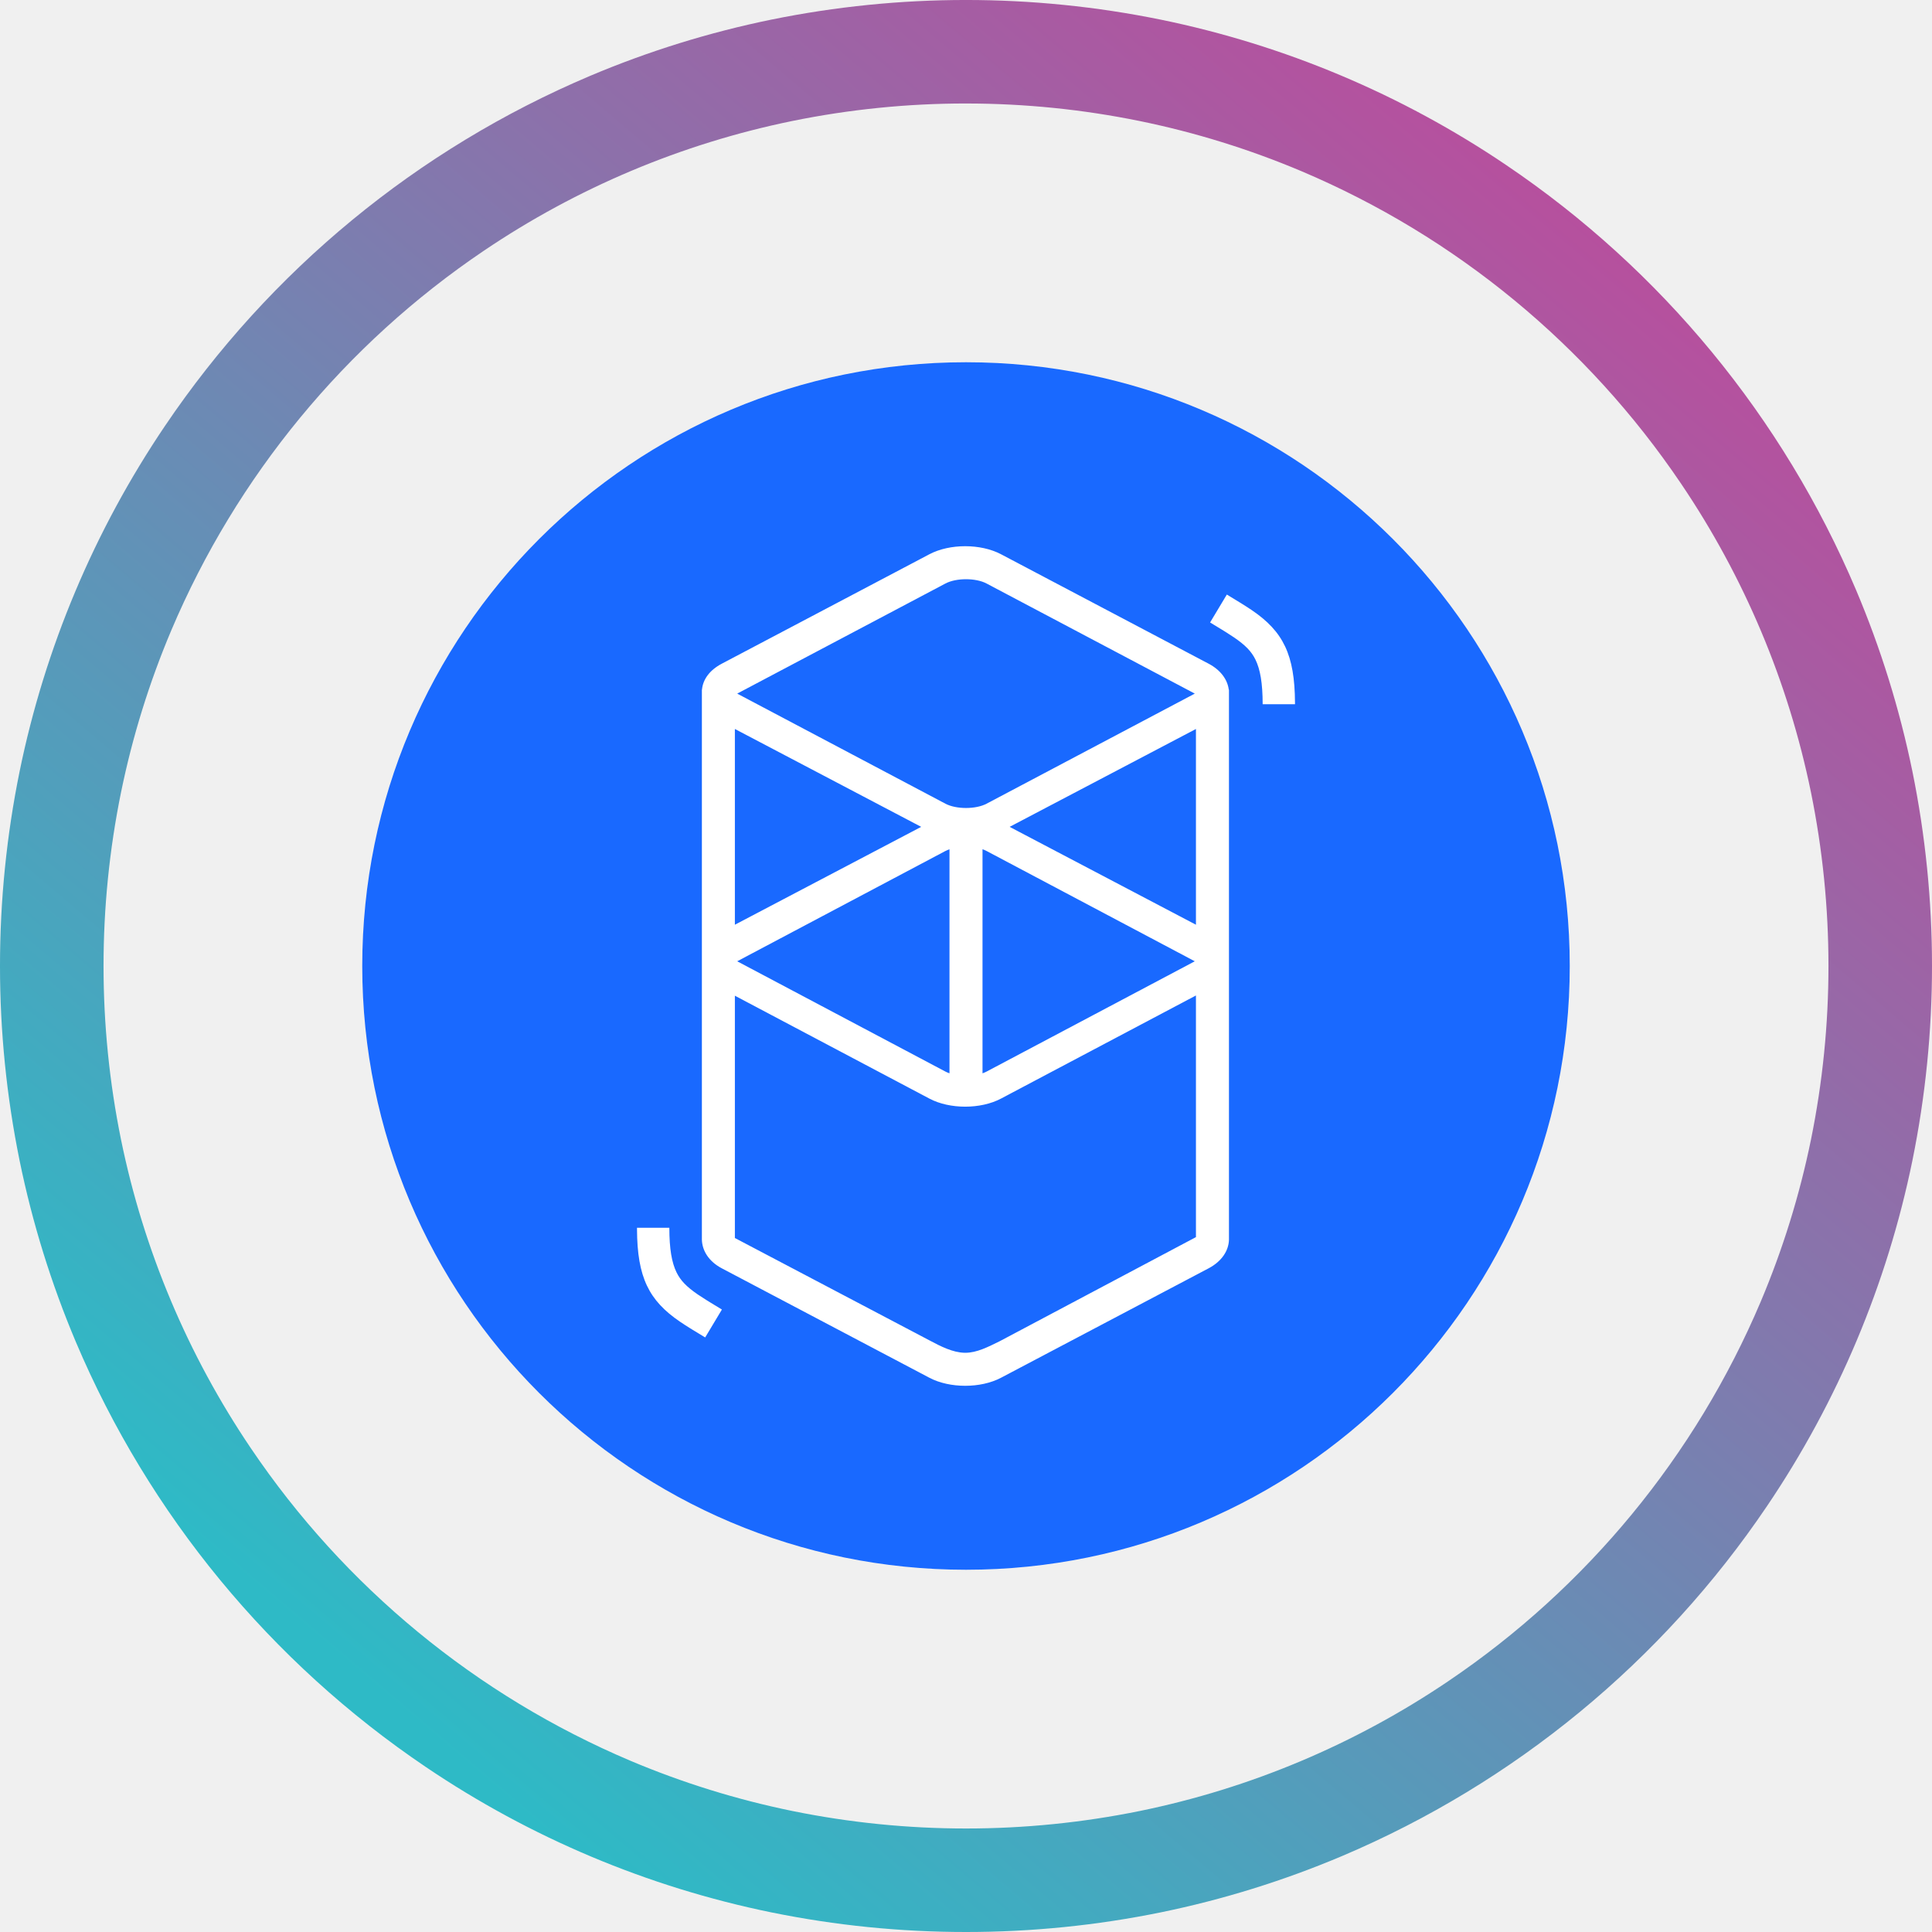
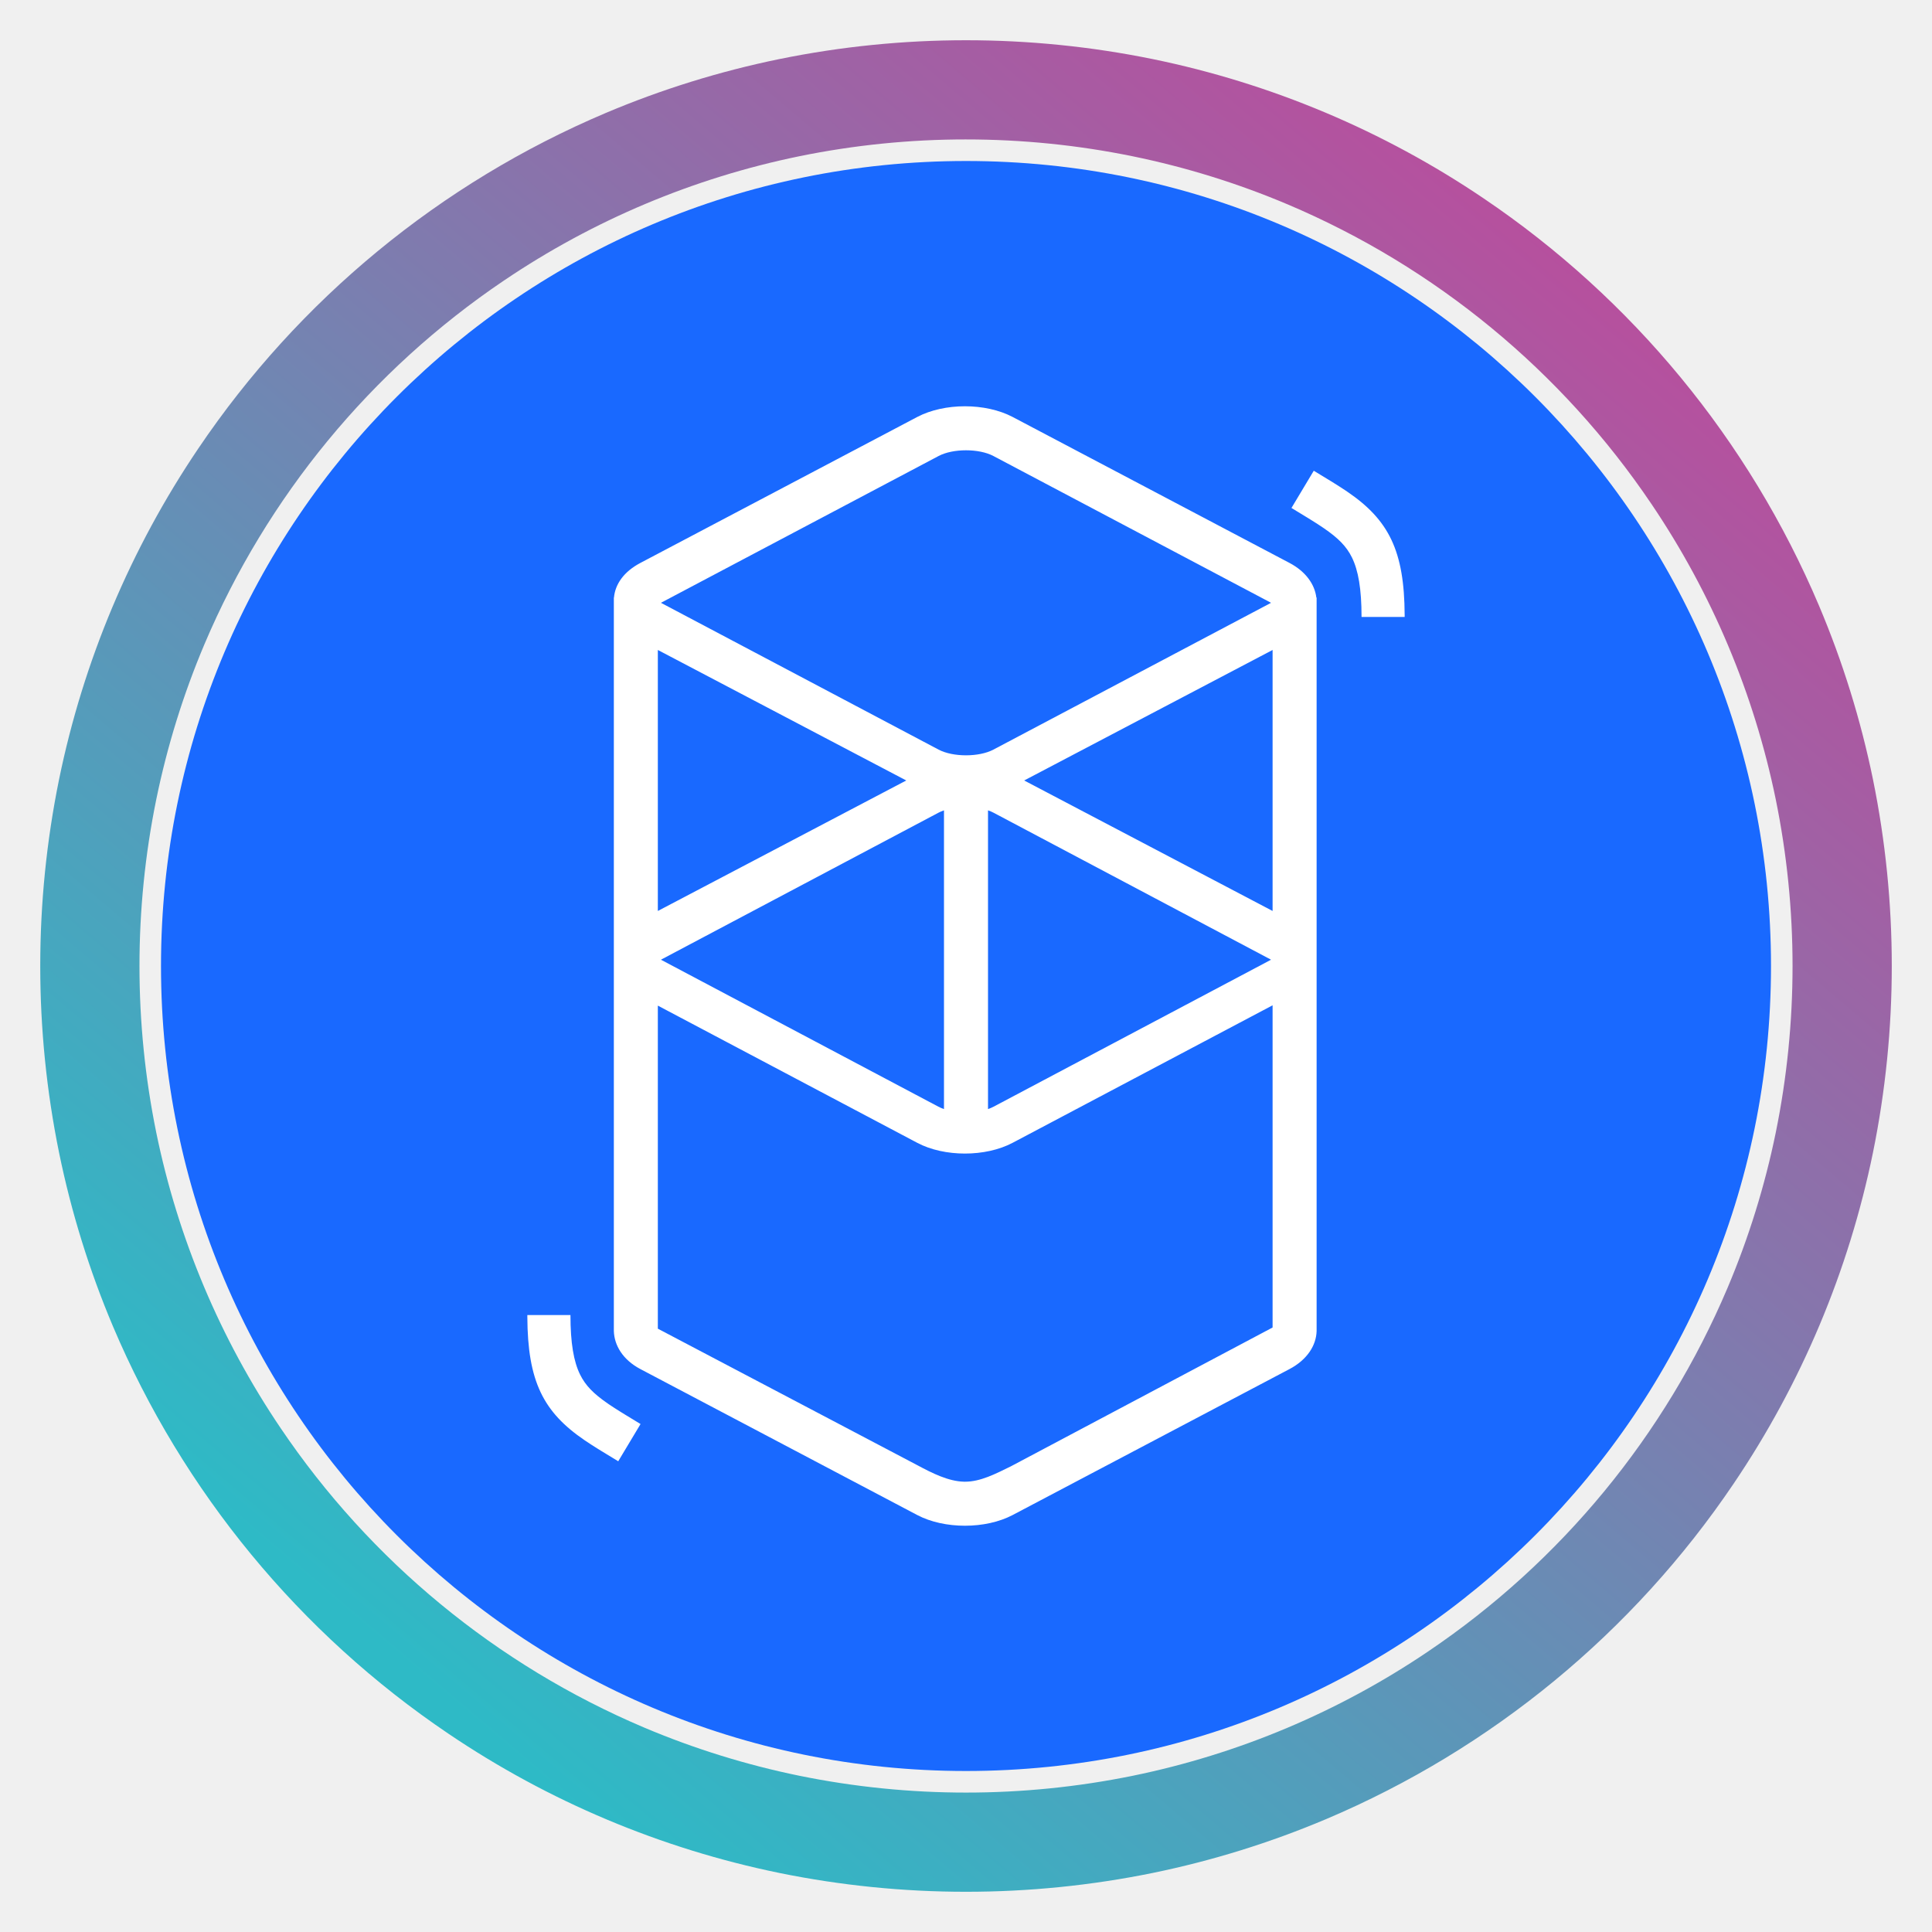
<svg xmlns="http://www.w3.org/2000/svg" width="48" height="48" viewBox="0 0 48 48">
  <defs>
    <linearGradient id="a" x1="215.808" x2="52.736" y1="34.56" y2="226.816" gradientUnits="userSpaceOnUse">
      <stop offset="0" stop-color="#b6509e" />
      <stop offset="1" stop-color="#2ebac6" />
    </linearGradient>
  </defs>
-   <path fill="url(#a)" d="M128 256a129 129 0 0 1-25.8-2.6 127.3 127.3 0 0 1-45.77-19.261 128.37 128.37 0 0 1-46.375-56.315A127.4 127.4 0 0 1 2.6 153.8a129.25 129.25 0 0 1 0-51.593 127.3 127.3 0 0 1 19.26-45.77 128.37 128.37 0 0 1 56.317-46.378A127.3 127.3 0 0 1 102.2 2.6a129.2 129.2 0 0 1 51.593 0 127.3 127.3 0 0 1 45.77 19.26 128.37 128.37 0 0 1 46.375 56.316A127.3 127.3 0 0 1 253.4 102.2a129.25 129.25 0 0 1 0 51.593 127.3 127.3 0 0 1-19.26 45.77 128.4 128.4 0 0 1-56.316 46.375A127.4 127.4 0 0 1 153.8 253.4 129 129 0 0 1 128 256m0-242.287a115 115 0 0 0-23.033 2.322A113.7 113.7 0 0 0 64.1 33.232a114.6 114.6 0 0 0-41.4 50.283 113.7 113.7 0 0 0-6.659 21.452 115.4 115.4 0 0 0 0 46.065 113.7 113.7 0 0 0 17.2 40.866 114.63 114.63 0 0 0 50.282 41.407 113.8 113.8 0 0 0 21.453 6.658 115.4 115.4 0 0 0 46.065 0 113.6 113.6 0 0 0 40.866-17.2 114.6 114.6 0 0 0 41.393-50.278 113.7 113.7 0 0 0 6.659-21.453 115.4 115.4 0 0 0 0-46.065 113.7 113.7 0 0 0-17.2-40.865A114.6 114.6 0 0 0 172.485 22.7a113.7 113.7 0 0 0-21.453-6.659A115 115 0 0 0 128 13.714Z" style="fill:url(#a)" transform="matrix(.1875 0 0 .1875 0 0)" />
-   <svg width="30" height="30" x="9" y="9" fill="none" viewBox="0 0 256 256">
+   <path fill="url(#a)" d="M128 256a129 129 0 0 1-25.8-2.6 127.3 127.3 0 0 1-45.77-19.261 128.37 128.37 0 0 1-46.375-56.315A127.4 127.4 0 0 1 2.6 153.8a129.25 129.25 0 0 1 0-51.593 127.3 127.3 0 0 1 19.26-45.77 128.37 128.37 0 0 1 56.317-46.378A127.3 127.3 0 0 1 102.2 2.6a129.2 129.2 0 0 1 51.593 0 127.3 127.3 0 0 1 45.77 19.26 128.37 128.37 0 0 1 46.375 56.316A127.3 127.3 0 0 1 253.4 102.2a129.25 129.25 0 0 1 0 51.593 127.3 127.3 0 0 1-19.26 45.77 128.4 128.4 0 0 1-56.316 46.375A127.4 127.4 0 0 1 153.8 253.4 129 129 0 0 1 128 256m0-242.287a115 115 0 0 0-23.033 2.322A113.7 113.7 0 0 0 64.1 33.232a114.6 114.6 0 0 0-41.4 50.283 113.7 113.7 0 0 0-6.659 21.452 115.4 115.4 0 0 0 0 46.065 113.7 113.7 0 0 0 17.2 40.866 114.63 114.63 0 0 0 50.282 41.407 113.8 113.8 0 0 0 21.453 6.658 115.4 115.4 0 0 0 46.065 0 113.6 113.6 0 0 0 40.866-17.2 114.6 114.6 0 0 0 41.393-50.278 113.7 113.7 0 0 0 6.659-21.453 115.4 115.4 0 0 0 0-46.065 113.7 113.7 0 0 0-17.2-40.865A114.6 114.6 0 0 0 172.485 22.7a113.7 113.7 0 0 0-21.453-6.659A115 115 0 0 0 128 13.714Z" style="fill:url(#a)" transform="matrix(.17969 0 0 .17969 1 1)" />
+   <svg width="40" height="40" x="4" y="4" fill="none" viewBox="0 0 256 256">
    <path fill="#1969FF" d="M128 256c70.692 0 128-57.308 128-128S198.692 0 128 0 0 57.307 0 128c0 70.692 57.307 128 128 128" />
    <path fill="#fff" d="M120.238 40.705c4.313-2.273 10.874-2.273 15.187 0l44.004 23.199c2.597 1.369 4.023 3.41 4.279 5.516h.042v116.608c-.057 2.297-1.497 4.579-4.321 6.068l-44.004 23.199c-4.313 2.273-10.874 2.273-15.187 0l-44.004-23.199c-2.812-1.482-4.162-3.781-4.229-6.068a8 8 0 0 1 0-.588V70.205a6 6 0 0 1 0-.484v-.301h.02c.195-2.13 1.557-4.118 4.21-5.516zm56.512 93.545-41.339 21.865c-4.306 2.278-10.858 2.278-15.164 0L79 134.299v51.368l41.247 21.701c2.437 1.304 4.972 2.575 7.44 2.63l.142.002c2.463.008 4.854-1.244 7.279-2.43l41.642-22.09zM65.106 183.5c0 4.47.515 7.408 1.537 9.478.848 1.716 2.12 3.027 4.44 4.622l.133.091c.51.346 1.071.709 1.754 1.136l.806.498 2.474 1.506-3.548 5.919-2.77-1.687-.465-.289a61 61 0 0 1-2.083-1.348c-6.617-4.5-9.085-9.407-9.133-19.615l-.001-.311zm59.394-80.25q-.481.165-.894.383l-43.937 23.273-.132.072-.037.022.069.04.1.054 43.937 23.273q.412.218.894.383zm7 0v47.5c.32-.11.621-.238.894-.383l43.937-23.273.132-.072.037-.022-.069-.04-.1-.054-43.937-23.273a6 6 0 0 0-.894-.383m45.25-25.5-39.5 20.75 39.5 20.75zm-97.75 0v41.5l39.5-20.75zm53.356-30.843c-2.287-1.21-6.425-1.21-8.712 0L79.669 70.156l-.132.072-.037.022.07.04.1.054 43.974 23.25c2.287 1.208 6.425 1.208 8.712 0l43.975-23.25.132-.072.037-.022-.069-.04-.1-.054zm50.942 2.343 2.77 1.687.465.289c.801.498 1.464.927 2.083 1.348 6.617 4.5 9.085 9.407 9.133 19.615l.001.311h-6.856c0-4.47-.515-7.408-1.537-9.478-.848-1.716-2.119-3.027-4.441-4.622l-.132-.09a54 54 0 0 0-1.754-1.137l-.806-.498-2.474-1.506z" />
  </svg>
</svg>
